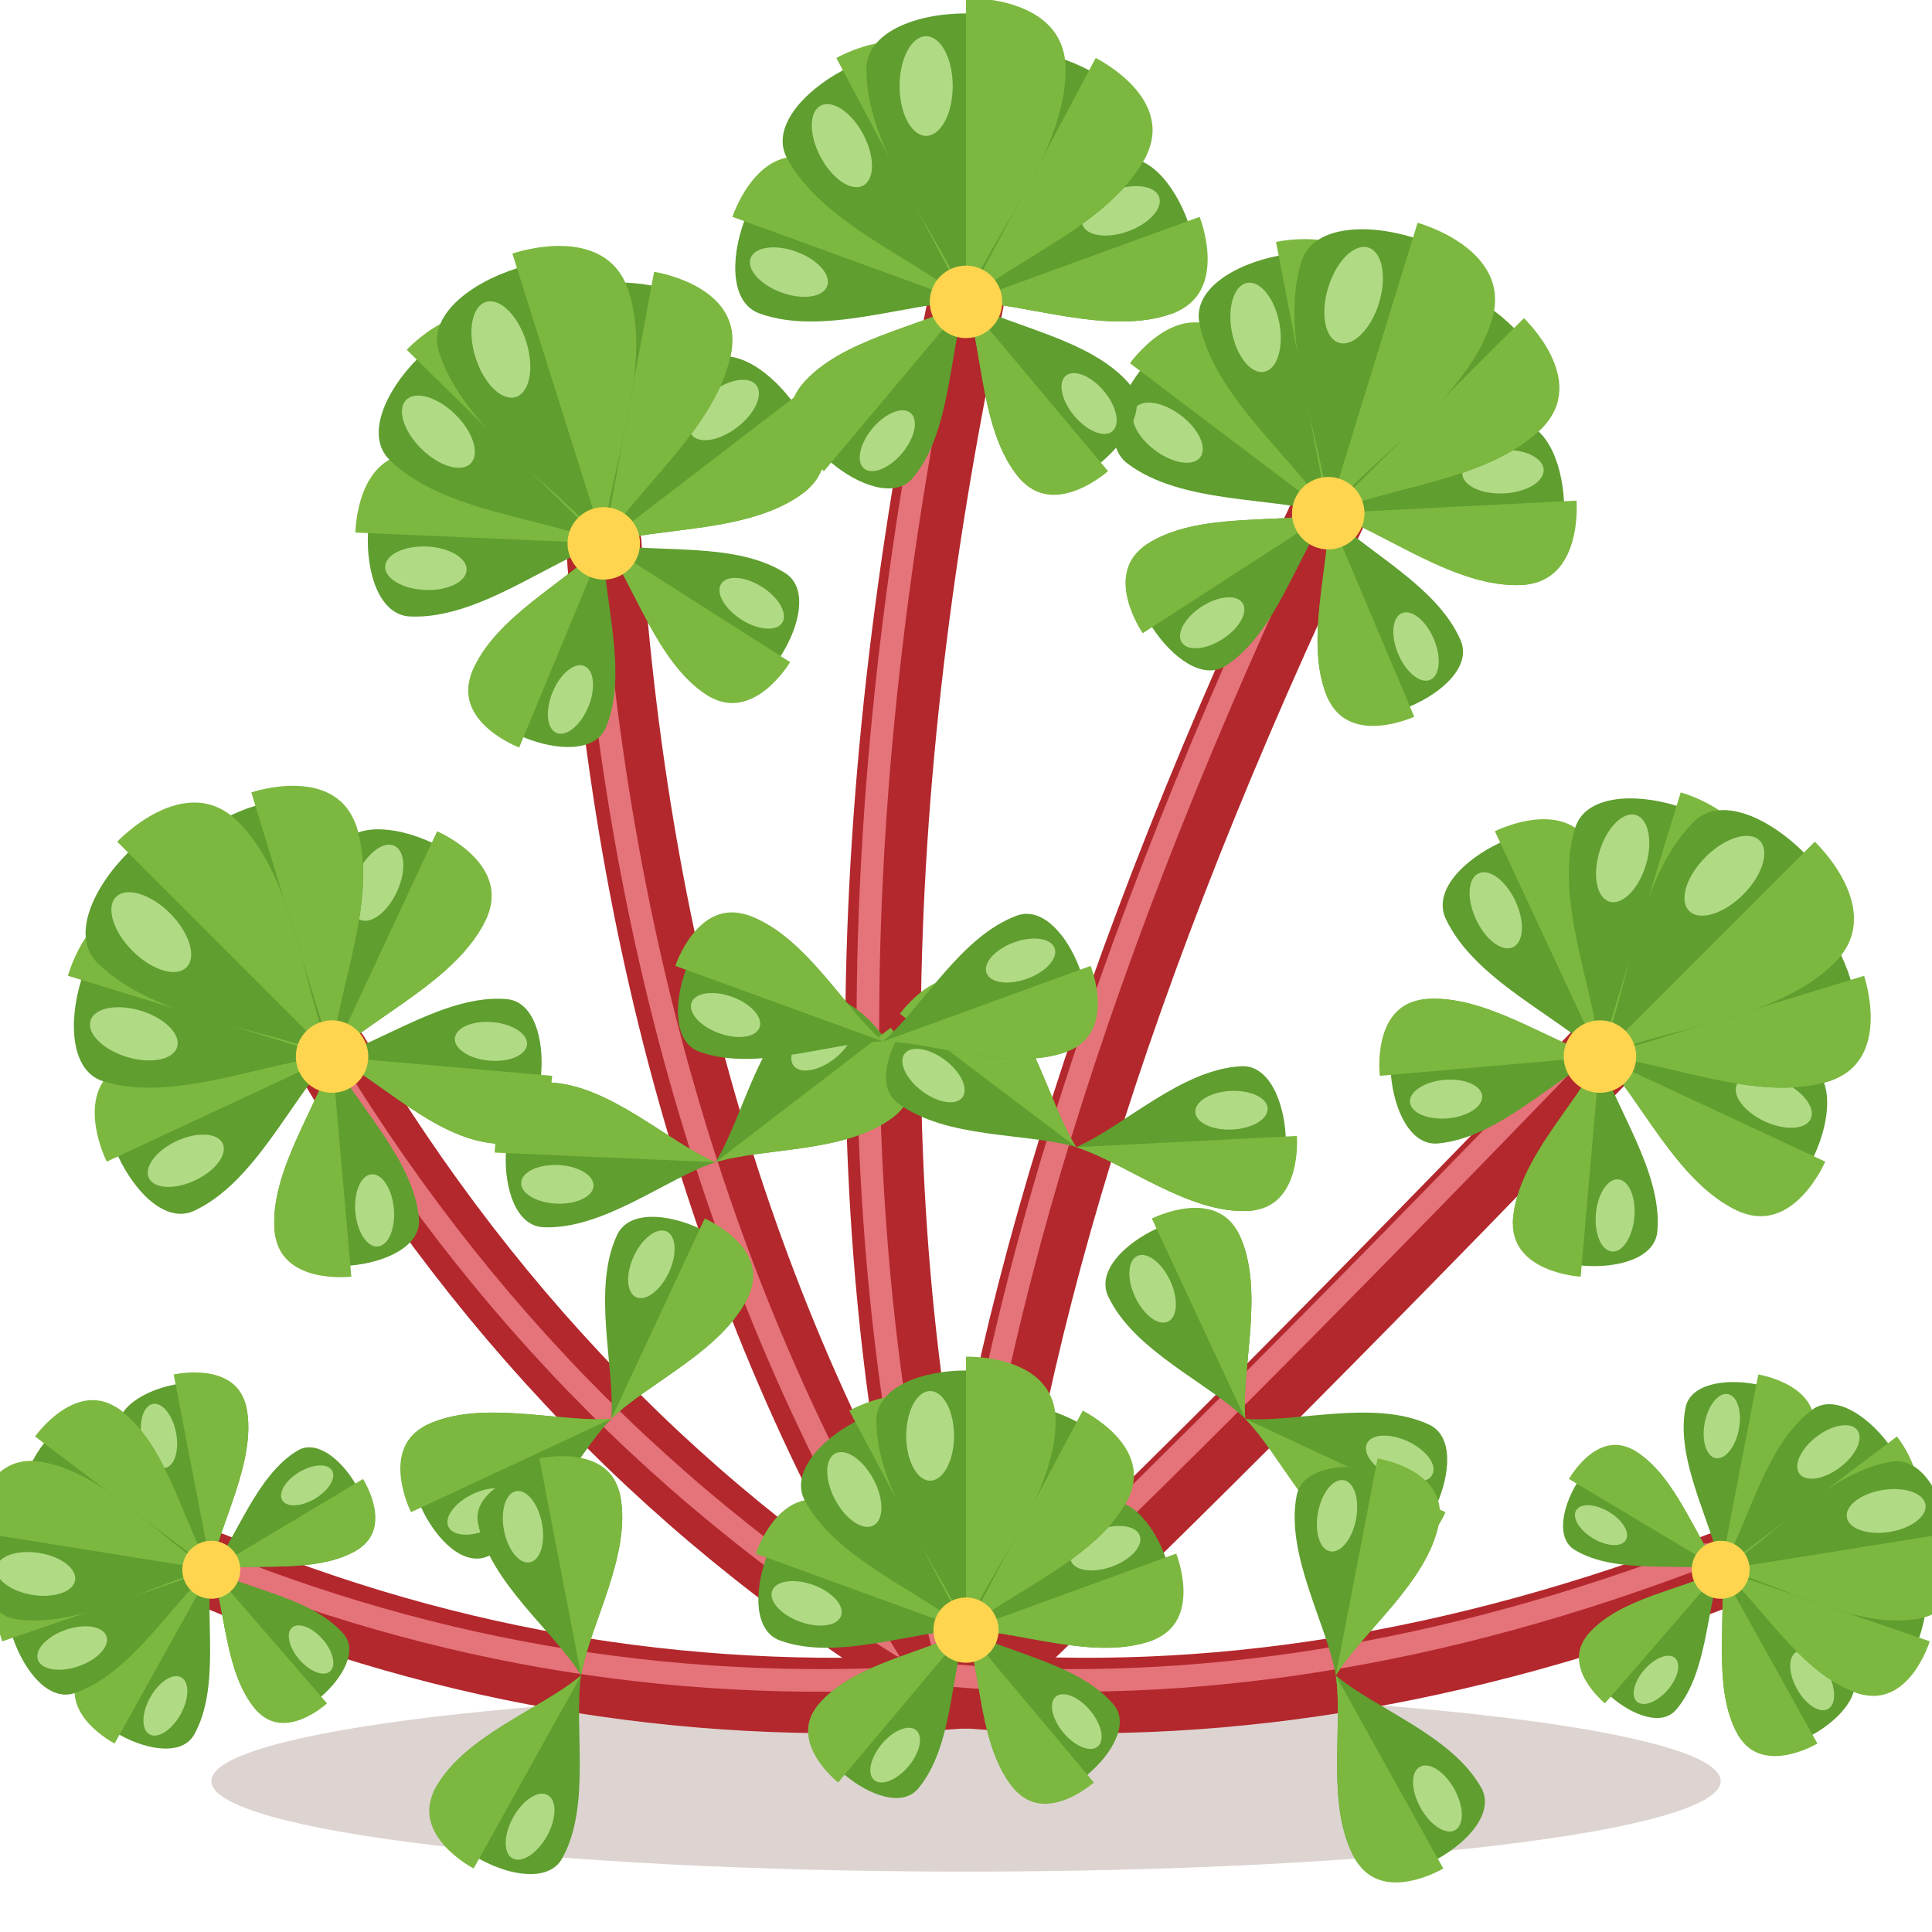
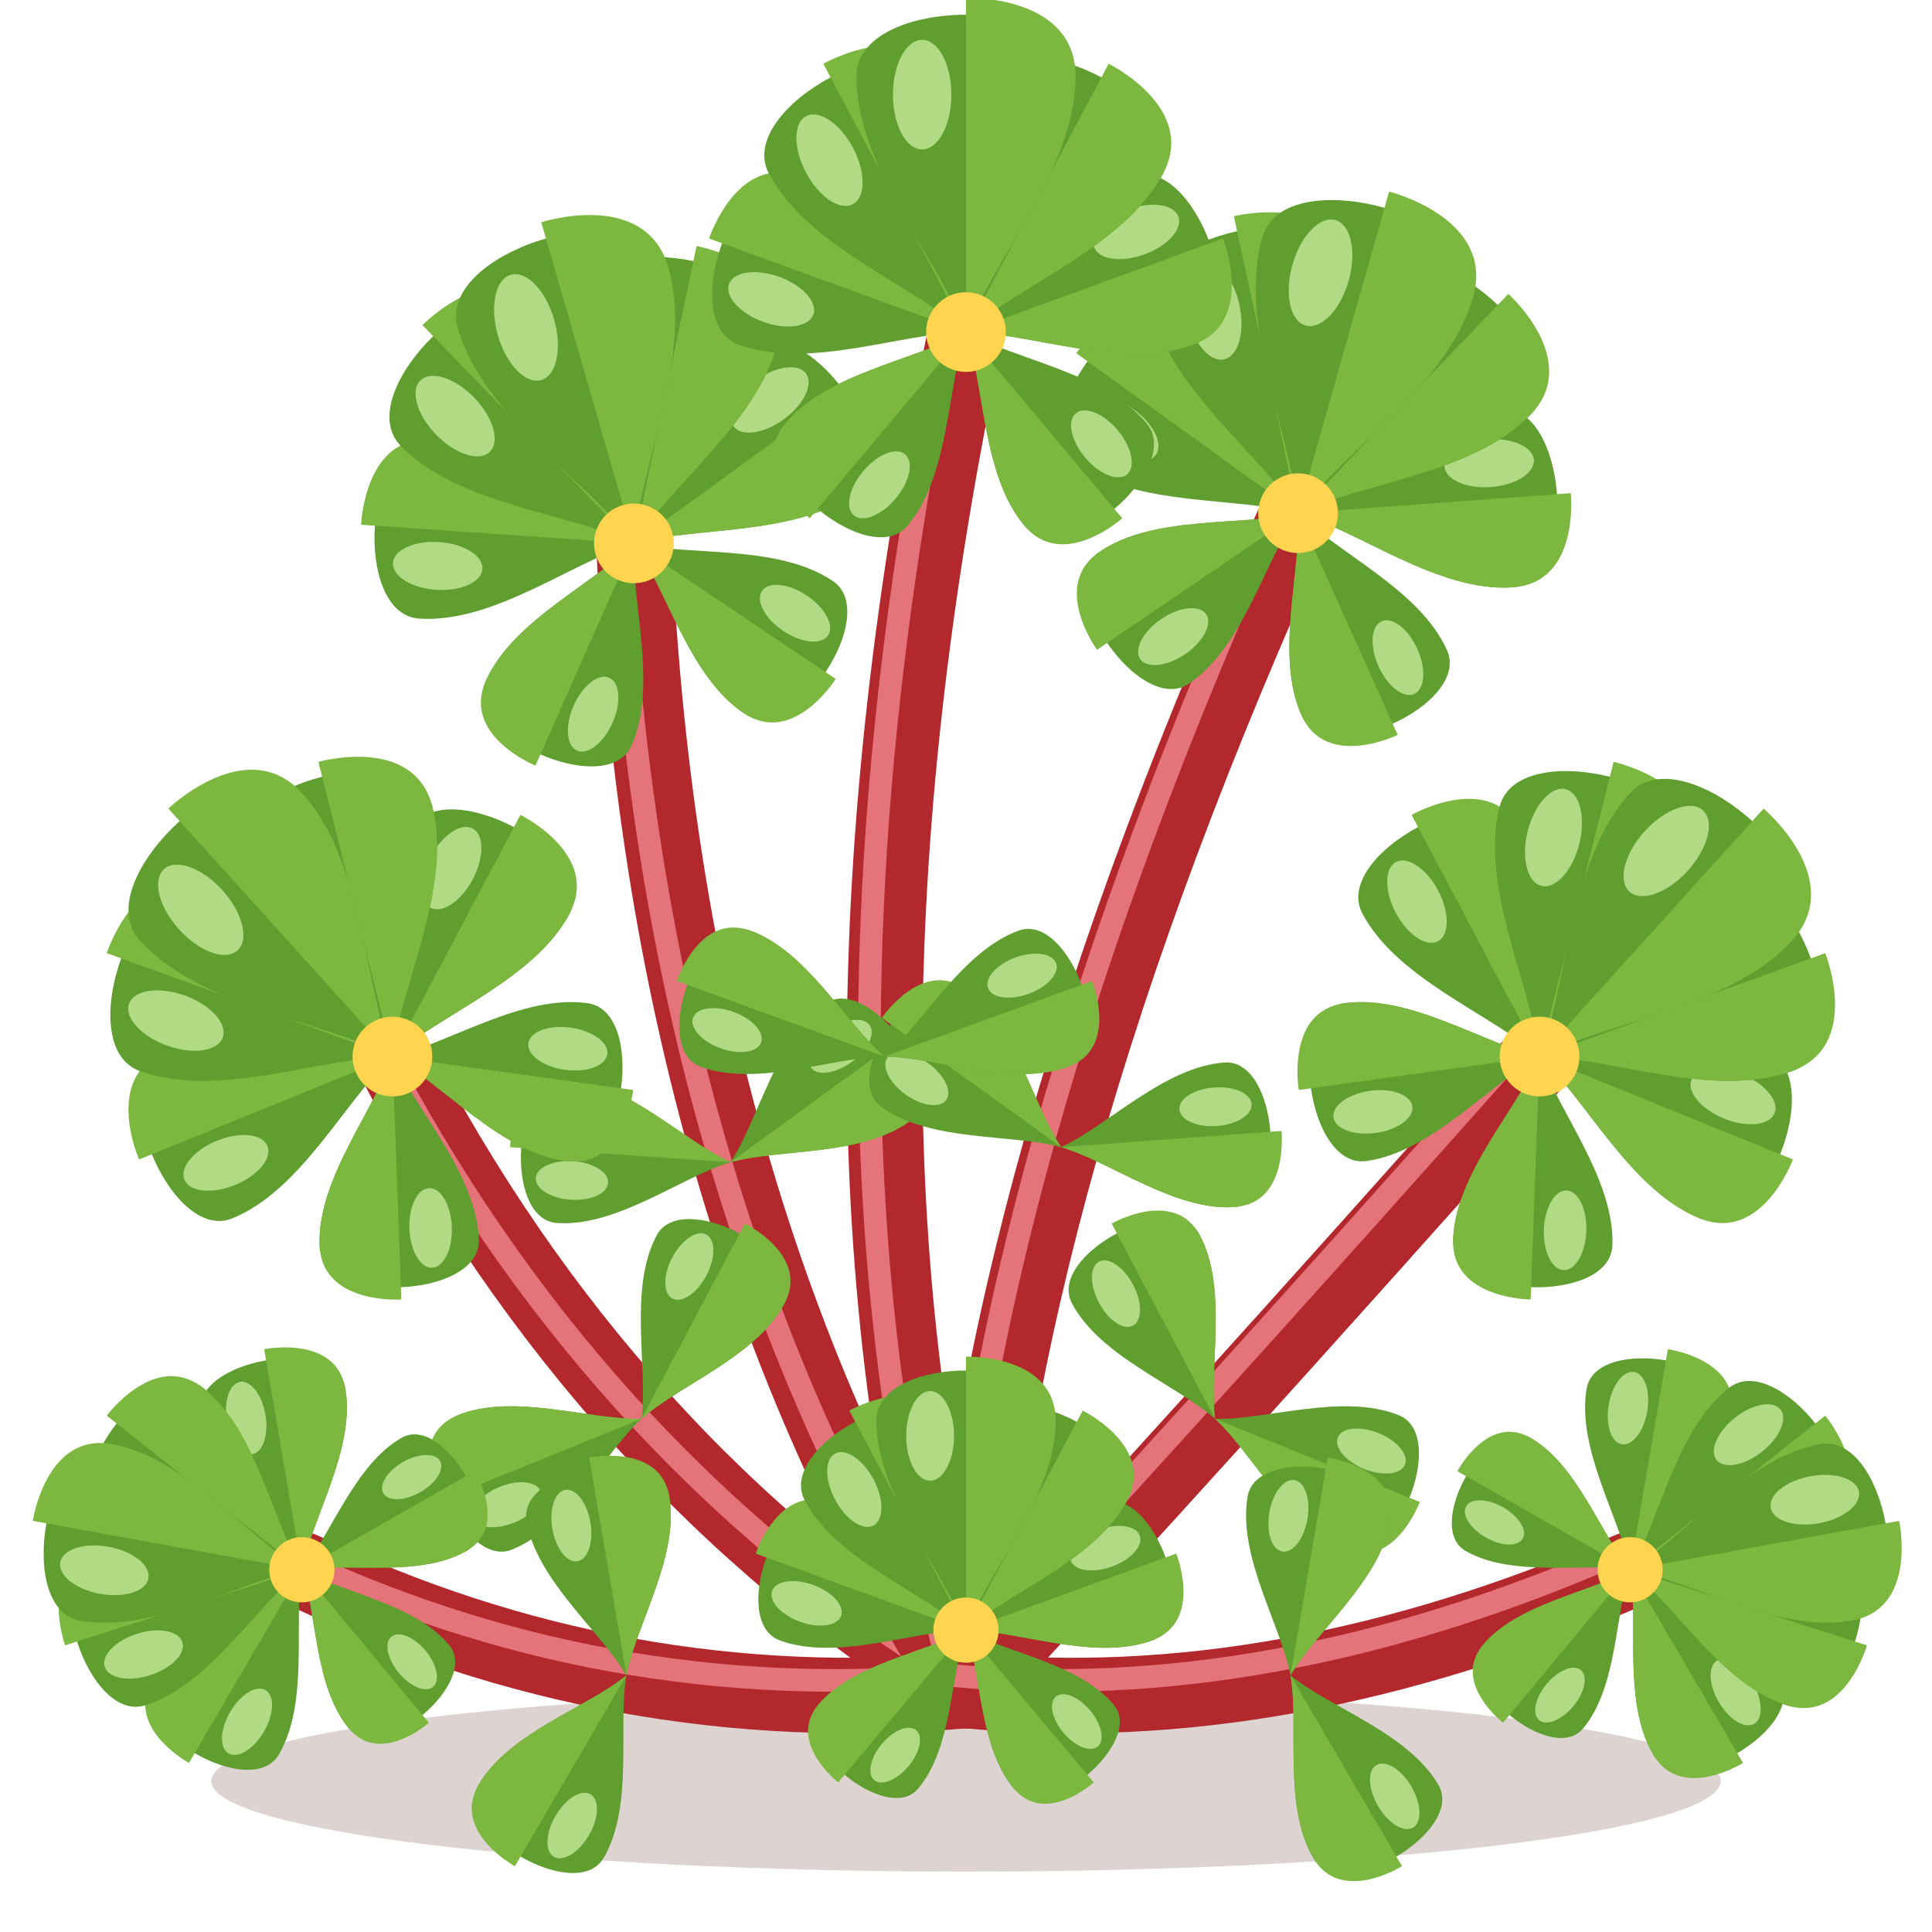
<svg xmlns="http://www.w3.org/2000/svg" viewBox="0 0 128 128">
  <defs>
    <g id="p">
      <path d="M0 0C-1.5 -4 -6 -9 -6 -14C-6 -18.5 6 -18.5 6 -14C6 -9 1.5 -4 0 0Z" fill="#5f9e2f" />
      <path d="M0 0C1.5 -4 6 -9 6 -14C6 -18.5 0 -18.3 0 -18.3Z" fill="#7cb83f" />
      <ellipse cx="-2.4" cy="-13" rx="1.6" ry="3" fill="#c5e89a" opacity=".8" />
    </g>
    <g id="r">
      <use href="#p" transform="translate(0 0) rotate(-70) scale(0.9)" />
      <use href="#p" transform="translate(0 0) rotate(70) scale(0.9)" />
      <use href="#p" transform="translate(0 0) rotate(-140) scale(0.8)" />
      <use href="#p" transform="translate(0 0) rotate(140) scale(0.8)" />
      <use href="#p" transform="translate(0 0) rotate(-28)" />
      <use href="#p" transform="translate(0 0) rotate(28)" />
      <use href="#p" transform="translate(0 0) scale(1.1)" />
      <circle r="2.4" fill="#ffd54f" />
    </g>
  </defs>
  <ellipse cx="64" cy="118" rx="50" ry="6" fill="#8d6e63" opacity=".3" />
-   <path d="M64 112Q38 97 22 70" stroke="#b3282d" stroke-width="5" fill="none" stroke-linecap="round" />
-   <path d="M64 112Q38 97 22 70" stroke="#e5737a" stroke-width="1.5" fill="none" stroke-linecap="round" transform="translate(-1 -1)" />
-   <path d="M64 112Q80 97 106 70" stroke="#b3282d" stroke-width="5" fill="none" stroke-linecap="round" />
-   <path d="M64 112Q80 97 106 70" stroke="#e5737a" stroke-width="1.5" fill="none" stroke-linecap="round" transform="translate(-1 -1)" />
-   <path d="M64 112Q42.9 80 40 36" stroke="#b3282d" stroke-width="5" fill="none" stroke-linecap="round" />
-   <path d="M64 112Q42.9 80 40 36" stroke="#e5737a" stroke-width="1.5" fill="none" stroke-linecap="round" transform="translate(-1 -1)" />
-   <path d="M64 112Q66.6 79 88 34" stroke="#b3282d" stroke-width="5" fill="none" stroke-linecap="round" />
-   <path d="M64 112Q66.6 79 88 34" stroke="#e5737a" stroke-width="1.5" fill="none" stroke-linecap="round" transform="translate(-1 -1)" />
-   <path d="M64 112Q53 72 64 20" stroke="#b3282d" stroke-width="5" fill="none" stroke-linecap="round" />
-   <path d="M64 112Q53 72 64 20" stroke="#e5737a" stroke-width="1.5" fill="none" stroke-linecap="round" transform="translate(-1 -1)" />
-   <path d="M64 112Q38 114 14 104" stroke="#b3282d" stroke-width="5" fill="none" stroke-linecap="round" />
-   <path d="M64 112Q38 114 14 104" stroke="#e5737a" stroke-width="1.5" fill="none" stroke-linecap="round" transform="translate(-1 -1)" />
-   <path d="M64 112Q88 114 114 104" stroke="#b3282d" stroke-width="5" fill="none" stroke-linecap="round" />
-   <path d="M64 112Q88 114 114 104" stroke="#e5737a" stroke-width="1.5" fill="none" stroke-linecap="round" transform="translate(-1 -1)" />
-   <use href="#p" transform="translate(40.5 94) rotate(-115) scale(0.8)" />
-   <use href="#p" transform="translate(40.5 94) rotate(25) scale(0.8)" />
-   <use href="#p" transform="translate(82.5 94) rotate(-25) scale(0.8)" />
-   <use href="#p" transform="translate(82.5 94) rotate(115) scale(0.8)" />
-   <use href="#p" transform="translate(47.4 77) rotate(-87.5) scale(0.8)" />
-   <use href="#p" transform="translate(47.4 77) rotate(52.5) scale(0.8)" />
-   <use href="#p" transform="translate(71.3 76) rotate(-52.9) scale(0.8)" />
-   <use href="#p" transform="translate(71.3 76) rotate(87.1) scale(0.8)" />
-   <use href="#p" transform="translate(58.5 69) rotate(-70) scale(0.8)" />
-   <use href="#p" transform="translate(58.5 69) rotate(70) scale(0.8)" />
-   <use href="#p" transform="translate(38.5 111) rotate(-150.9) scale(0.8)" />
-   <use href="#p" transform="translate(38.5 111) rotate(-10.9) scale(0.8)" />
-   <use href="#p" transform="translate(88.5 111) rotate(10.9) scale(0.8)" />
-   <use href="#p" transform="translate(88.5 111) rotate(150.9) scale(0.8)" />
-   <use href="#r" transform="translate(22 70) rotate(-45)" />
-   <use href="#r" transform="translate(106 70) rotate(45)" />
-   <use href="#r" transform="translate(40 36) rotate(-17.5)" />
-   <use href="#r" transform="translate(88 34) rotate(17.1)" />
-   <use href="#r" transform="translate(64 20)" />
-   <use href="#r" transform="translate(14 104) rotate(-80.9) scale(0.8)" />
-   <use href="#r" transform="translate(114 104) rotate(80.9) scale(0.8)" />
+   <path d="M64 112Q40 97 26 70" stroke="#b3282d" stroke-width="5" fill="none" stroke-linecap="round" />
+   <path d="M64 112Q40 97 26 70" stroke="#e5737a" stroke-width="1.5" fill="none" stroke-linecap="round" transform="translate(-1 -1)" />
+   <path d="M64 112Q78 97 102 70" stroke="#b3282d" stroke-width="5" fill="none" stroke-linecap="round" />
+   <path d="M64 112Q78 97 102 70" stroke="#e5737a" stroke-width="1.5" fill="none" stroke-linecap="round" transform="translate(-1 -1)" />
+   <path d="M64 112Q43.9 80 42 36" stroke="#b3282d" stroke-width="5" fill="none" stroke-linecap="round" />
+   <path d="M64 112Q43.9 80 42 36" stroke="#e5737a" stroke-width="1.5" fill="none" stroke-linecap="round" transform="translate(-1 -1)" />
+   <path d="M64 112Q65.6 79 86 34" stroke="#b3282d" stroke-width="5" fill="none" stroke-linecap="round" />
+   <path d="M64 112Q65.6 79 86 34" stroke="#e5737a" stroke-width="1.5" fill="none" stroke-linecap="round" transform="translate(-1 -1)" />
+   <path d="M64 112Q53.2 73 64 22" stroke="#b3282d" stroke-width="5" fill="none" stroke-linecap="round" />
+   <path d="M64 112Q53.2 73 64 22" stroke="#e5737a" stroke-width="1.5" fill="none" stroke-linecap="round" transform="translate(-1 -1)" />
+   <path d="M64 112Q41 114 20 104" stroke="#b3282d" stroke-width="5" fill="none" stroke-linecap="round" />
+   <path d="M64 112Q41 114 20 104" stroke="#e5737a" stroke-width="1.5" fill="none" stroke-linecap="round" transform="translate(-1 -1)" />
+   <path d="M64 112Q85 114 108 104" stroke="#b3282d" stroke-width="5" fill="none" stroke-linecap="round" />
+   <path d="M64 112Q85 114 108 104" stroke="#e5737a" stroke-width="1.5" fill="none" stroke-linecap="round" transform="translate(-1 -1)" />
+   <use href="#p" transform="translate(42.5 94) rotate(-112.1) scale(0.8)" />
+   <use href="#p" transform="translate(42.5 94) rotate(27.9) scale(0.8)" />
+   <use href="#p" transform="translate(80.5 94) rotate(-27.9) scale(0.8)" />
+   <use href="#p" transform="translate(80.5 94) rotate(112.1) scale(0.8)" />
+   <use href="#p" transform="translate(48.4 77) rotate(-86.1) scale(0.8)" />
+   <use href="#p" transform="translate(48.4 77) rotate(53.9) scale(0.8)" />
+   <use href="#p" transform="translate(70.3 76) rotate(-54.2) scale(0.8)" />
+   <use href="#p" transform="translate(70.3 76) rotate(85.8) scale(0.8)" />
+   <use href="#p" transform="translate(58.6 70) rotate(-70) scale(0.8)" />
+   <use href="#p" transform="translate(58.6 70) rotate(70) scale(0.8)" />
+   <use href="#p" transform="translate(41.5 111) rotate(-149.7) scale(0.8)" />
+   <use href="#p" transform="translate(41.5 111) rotate(-9.7) scale(0.8)" />
+   <use href="#p" transform="translate(85.5 111) rotate(9.7) scale(0.8)" />
+   <use href="#p" transform="translate(85.5 111) rotate(149.7) scale(0.8)" />
+   <use href="#r" transform="translate(26 70) rotate(-42.1) scale(1.1)" />
+   <use href="#r" transform="translate(102 70) rotate(42.1) scale(1.1)" />
+   <use href="#r" transform="translate(42 36) rotate(-16.1) scale(1.1)" />
+   <use href="#r" transform="translate(86 34) rotate(15.8) scale(1.1)" />
+   <use href="#r" transform="translate(64 22) scale(1.1)" />
+   <use href="#r" transform="translate(20 104) rotate(-79.7) scale(0.9)" />
+   <use href="#r" transform="translate(108 104) rotate(79.7) scale(0.9)" />
  <use href="#r" transform="translate(64 108) scale(0.9)" />
</svg>
